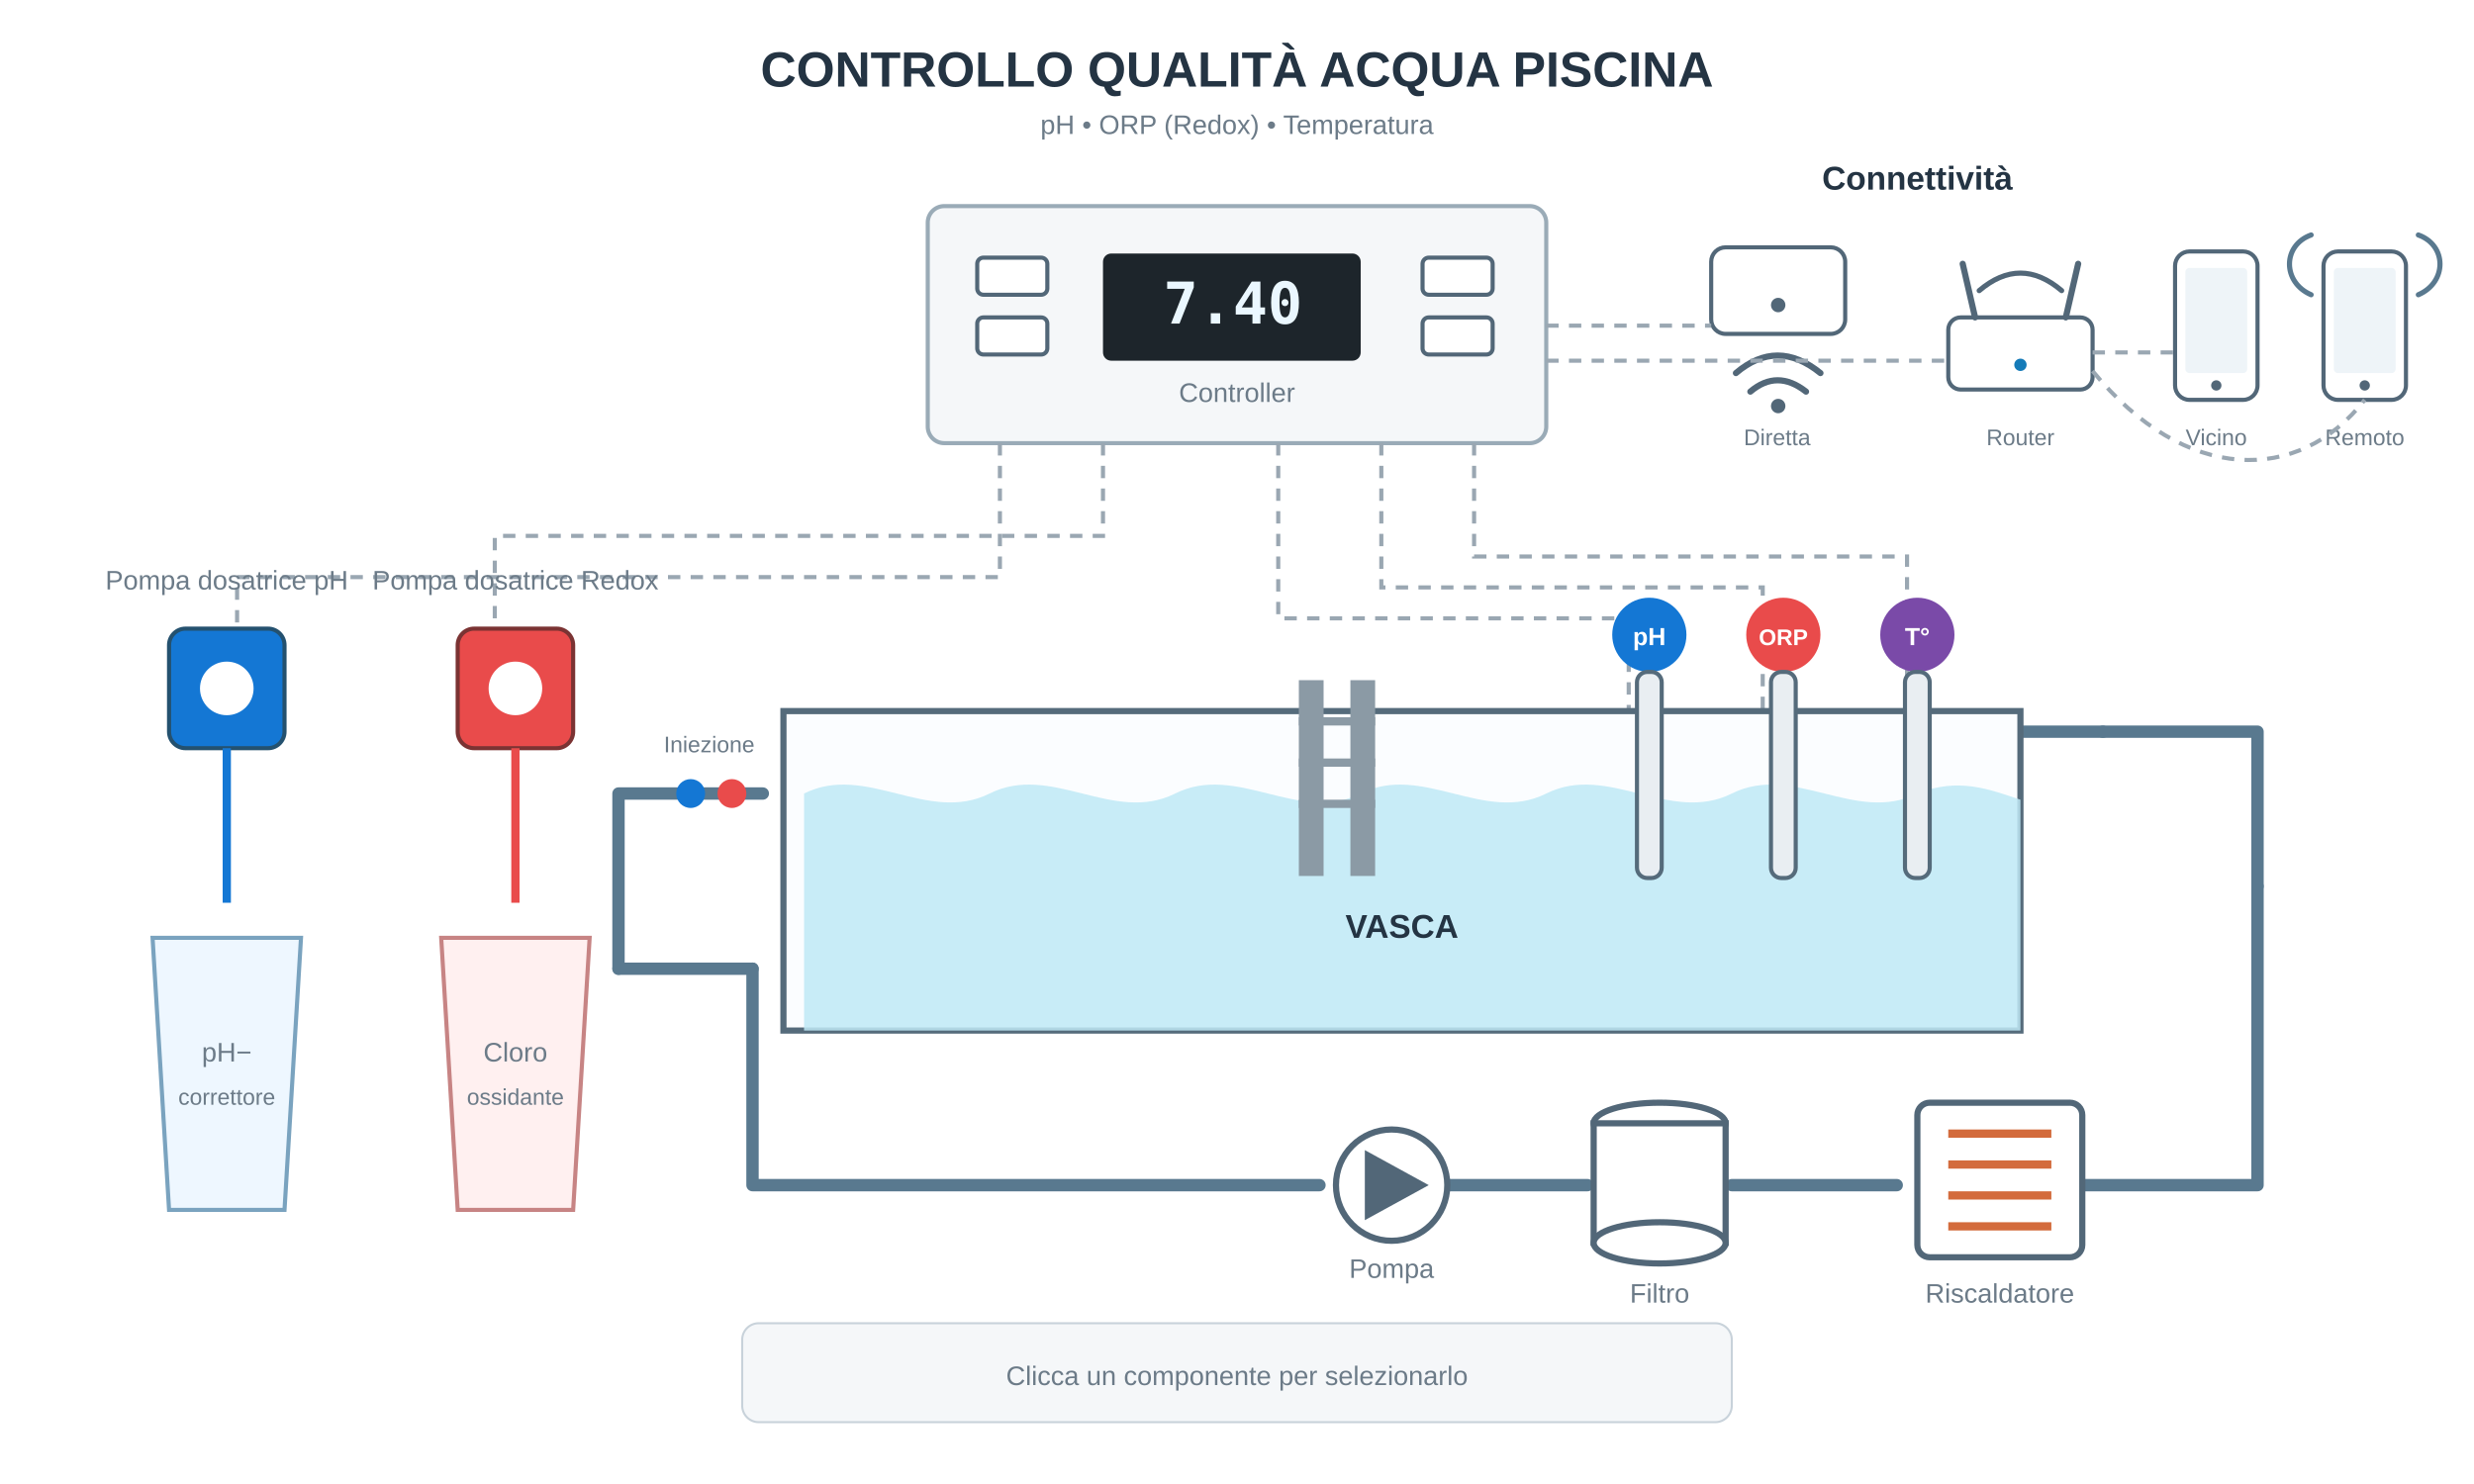
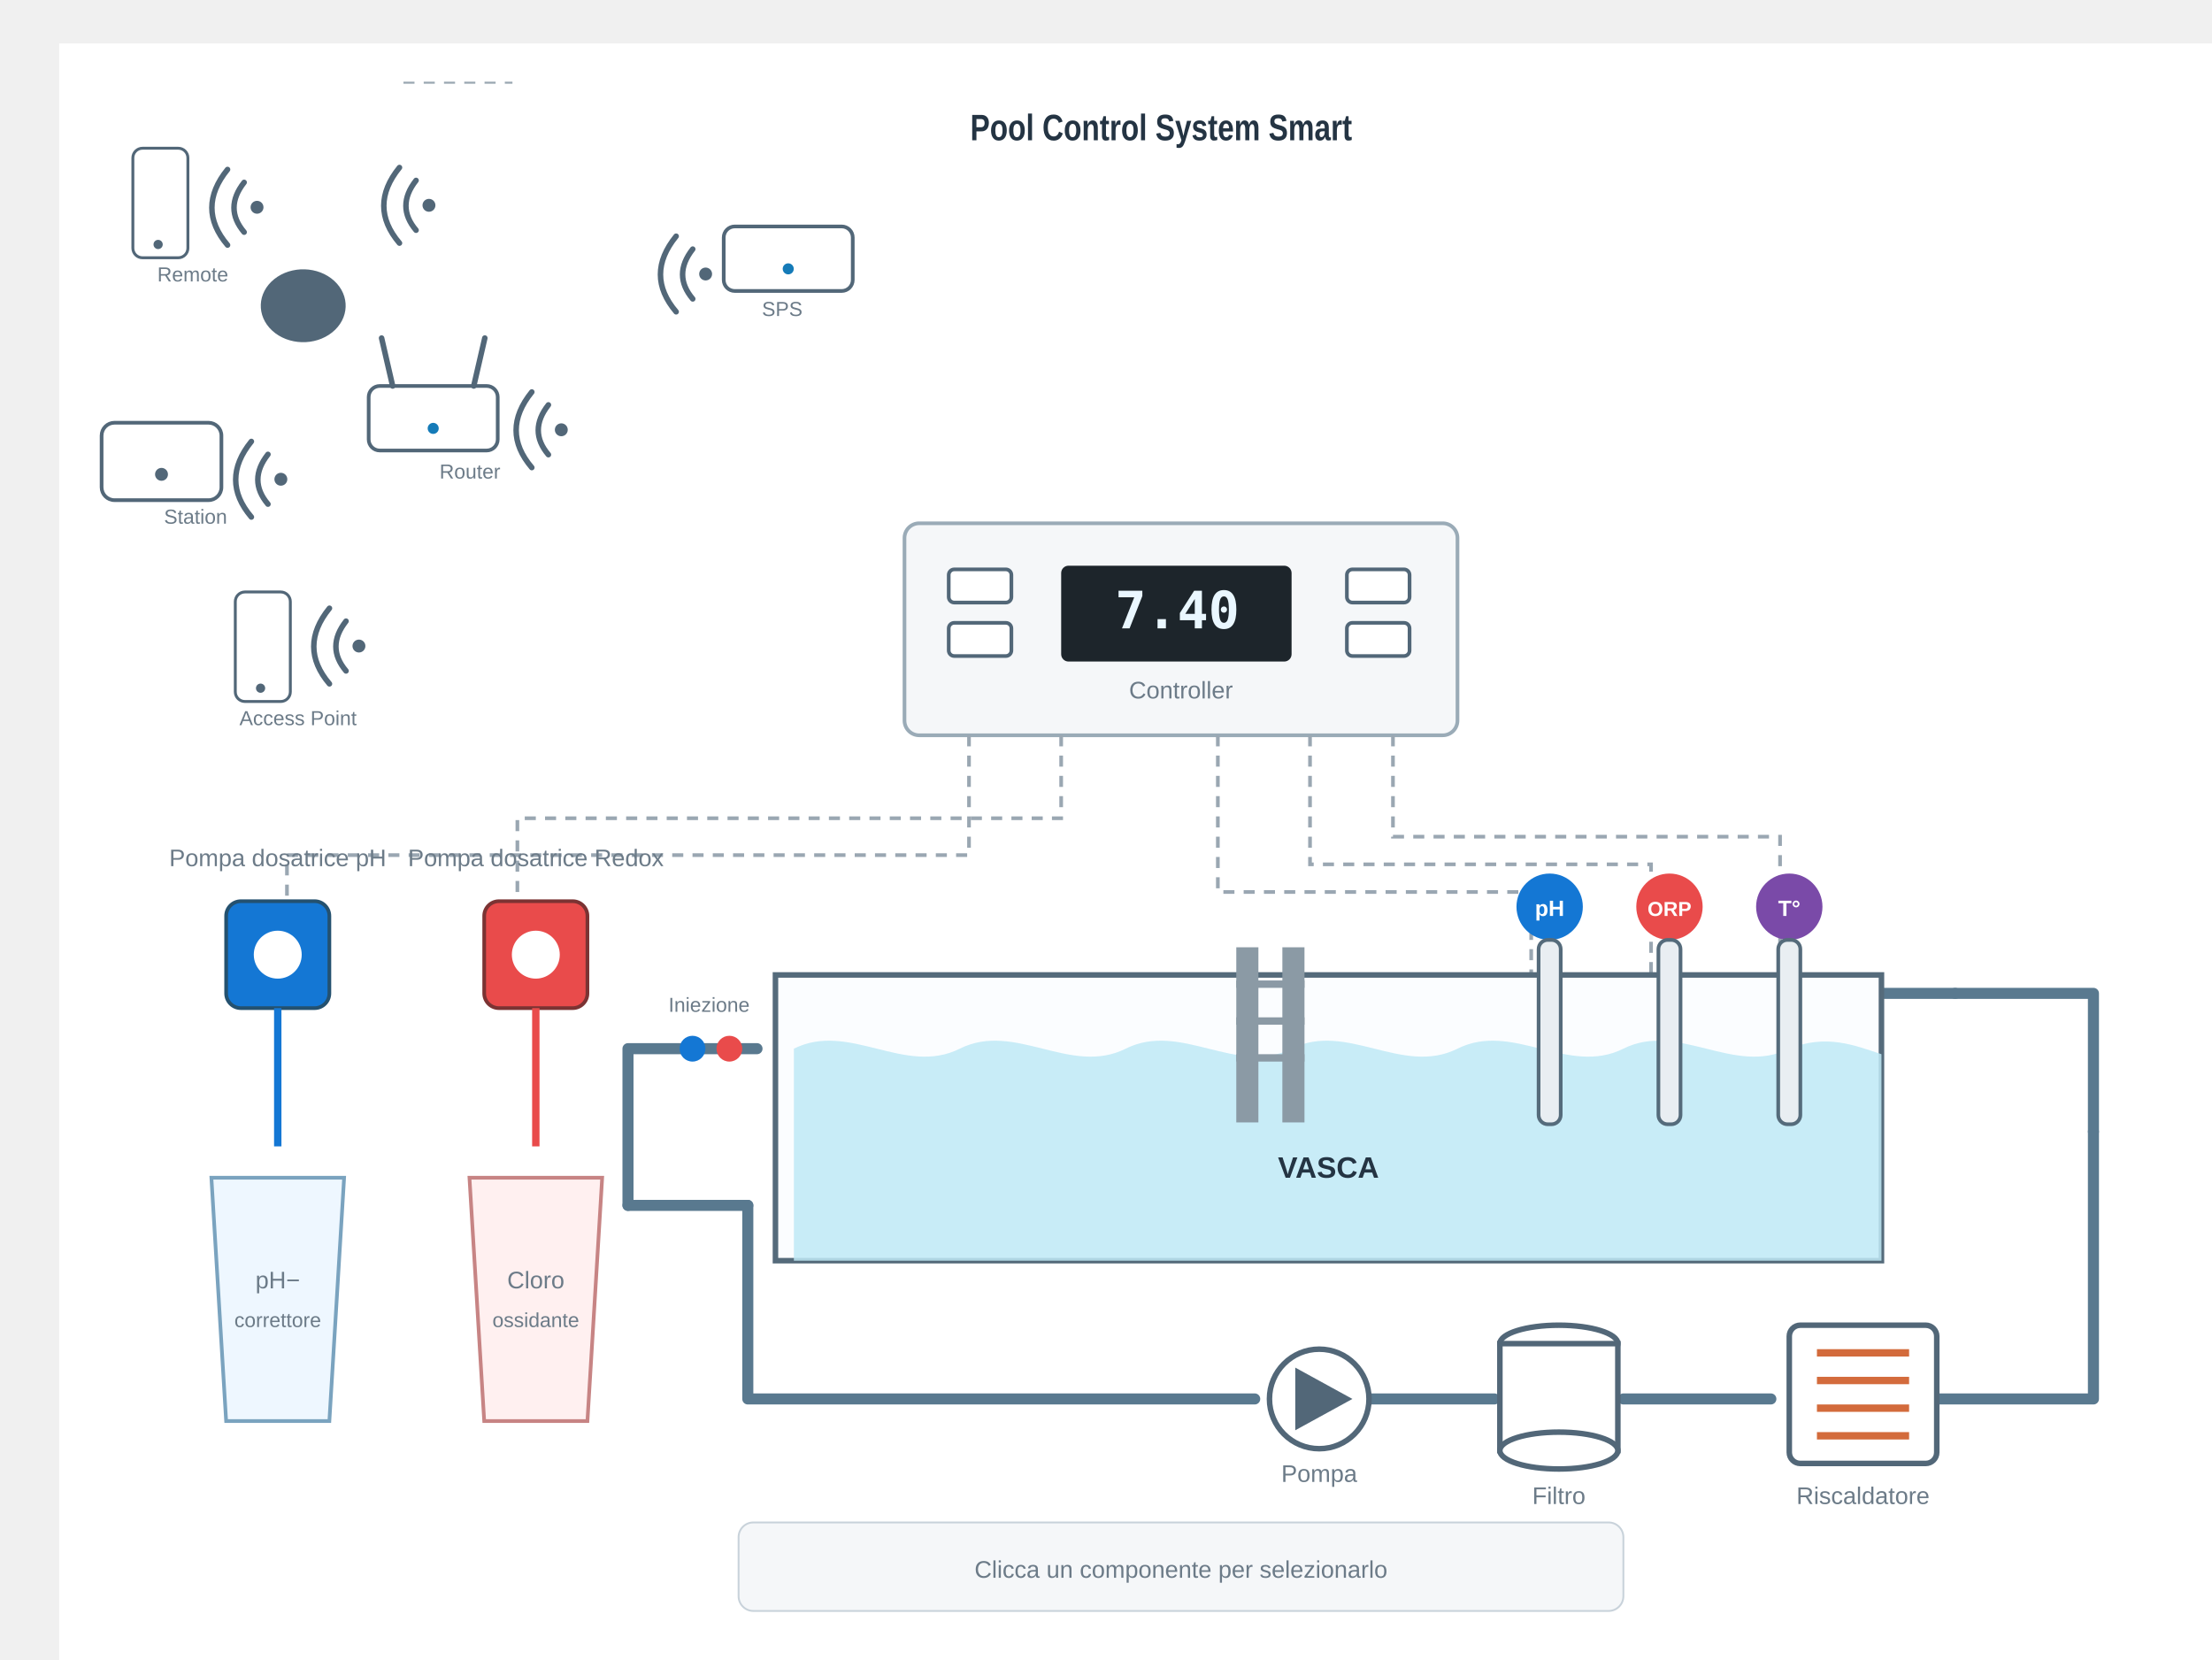
- <svg xmlns="http://www.w3.org/2000/svg" viewBox="0 0 1200 720" role="img" aria-labelledby="title desc">
-   <style>
+ <svg xmlns="http://www.w3.org/2000/svg" viewBox="0 0 1200 900" role="img" aria-labelledby="title desc" version="1.1" id="svg51" width="1200" height="900">
+   <defs id="defs51" />
+   <style id="style1">
.label{font:600 16px Arial,sans-serif;fill:#243443}
    .small{font:13px Arial,sans-serif;fill:#6c7b88}
    .tiny{font:11px Arial,sans-serif;fill:#6c7b88}
    .component{cursor:pointer}
    .component:hover .hit,.component.is-selected .hit{stroke:#157bb8;stroke-width:4}
    .hit{fill:transparent;stroke:transparent;stroke-width:8}
    .pipe{fill:none;stroke:#59798f;stroke-width:6;stroke-linecap:round;stroke-linejoin:round}
    .signal{fill:none;stroke:#9aa7b2;stroke-width:2;stroke-dasharray:6 5}
    .device{fill:white;stroke:#526778;stroke-width:2}
    .soft{fill:#f5f7f9;stroke:#9aabb7;stroke-width:2}
    .hidden-option{display:none}
  </style>
-   <g id="background">
-     <rect width="1200" height="720" fill="#ffffff" />
-     <text x="600" y="42" text-anchor="middle" class="label" style="font-size:24px">CONTROLLO QUALITÀ ACQUA PISCINA</text>
-     <text x="600" y="65" text-anchor="middle" class="small">pH • ORP (Redox) • Temperatura</text>
+   <g id="background" transform="matrix(1,0,0,1.25,32.13559,23.59322)">
+     <rect width="1200" height="720" fill="#ffffff" id="rect1" x="0" y="0" />
+     <text x="600" y="42" text-anchor="middle" class="label" style="font-style:normal;font-variant:normal;font-weight:600;font-stretch:normal;font-size:16px;line-height:normal;font-family:Arial, sans-serif" id="text1">
+       <tspan id="tspan53" x="600" y="42">Pool Control System Smart</tspan>
+       <tspan id="tspan54" x="600" y="62" />
+     </text>
  </g>
-   <g id="control_unit" class="component" data-component="Centralina di controllo">
-     <rect class="hit" x="425" y="82" width="350" height="150" rx="10" />
-     <rect class="soft" x="450" y="100" width="300" height="115" rx="8" />
-     <rect x="535" y="123" width="125" height="52" rx="4" fill="#1d252b" />
-     <text x="598" y="157" text-anchor="middle" fill="#eaf7ff" style="font:700 28px monospace">7.40</text>
-     <rect x="474" y="125" width="34" height="18" rx="3" class="device" />
-     <rect x="474" y="154" width="34" height="18" rx="3" class="device" />
-     <rect x="690" y="125" width="34" height="18" rx="3" class="device" />
-     <rect x="690" y="154" width="34" height="18" rx="3" class="device" />
-     <text x="600" y="195" text-anchor="middle" class="small">Controller</text>
+   <g id="control_unit" class="component" data-component="Centralina di controllo" transform="translate(40.67797,183.8644)">
+     <rect class="hit" x="425" y="82" width="350" height="150" rx="10" id="rect2" />
+     <rect class="soft" x="450" y="100" width="300" height="115" rx="8" id="rect3" />
+     <rect x="535" y="123" width="125" height="52" rx="4" fill="#1d252b" id="rect4" />
+     <text x="598" y="157" text-anchor="middle" fill="#eaf7ff" style="font-style:normal;font-variant:normal;font-weight:700;font-stretch:normal;font-size:28px;line-height:normal;font-family:monospace" id="text4">7.40</text>
+     <rect x="474" y="125" width="34" height="18" rx="3" class="device" id="rect5" />
+     <rect x="474" y="154" width="34" height="18" rx="3" class="device" id="rect6" />
+     <rect x="690" y="125" width="34" height="18" rx="3" class="device" id="rect7" />
+     <rect x="690" y="154" width="34" height="18" rx="3" class="device" id="rect8" />
+     <text x="600" y="195" text-anchor="middle" class="small" id="text8" style="font-style:normal;font-variant:normal;font-weight:normal;font-stretch:normal;font-size:13px;line-height:normal;font-family:Arial, sans-serif">Controller</text>
  </g>
-   <g id="signal_lines">
-     <path class="signal" d="M485 215 V280 H115 V345" />
-     <path class="signal" d="M535 215 V260 H240 V345" />
-     <path class="signal" d="M620 215 V300 H790 V345" />
-     <path class="signal" d="M670 215 V285 H855 V345" />
-     <path class="signal" d="M715 215 V270 H925 V345" />
+   <g id="signal_lines" transform="translate(40.67797,183.8644)">
+     <path class="signal" d="m 485,215 v 65 H 115 v 65" id="path8" />
+     <path class="signal" d="m 535,215 v 45 H 240 v 85" id="path9" />
+     <path class="signal" d="m 620,215 v 85 h 170 v 45" id="path10" />
+     <path class="signal" d="m 670,215 v 70 h 185 v 60" id="path11" />
+     <path class="signal" d="m 715,215 v 55 h 210 v 75" id="path12" />
  </g>
-   <g id="dosing_ph" class="component" data-component="Dosaggio pH">
-     <rect class="hit" x="45" y="265" width="145" height="340" rx="10" />
-     <text x="110" y="286" text-anchor="middle" class="small">Pompa dosatrice pH</text>
-     <rect x="82" y="305" width="56" height="58" rx="8" fill="#1477d4" stroke="#24516f" stroke-width="2" />
-     <circle cx="110" cy="334" r="13" fill="#fff" />
-     <path d="M110 363 V438" stroke="#1477d4" stroke-width="4" />
-     <path d="M74 455 h72 l-8 132 H82z" fill="#eef7ff" stroke="#7aa3bf" stroke-width="2" />
-     <text x="110" y="515" text-anchor="middle" class="small">pH−</text>
-     <text x="110" y="536" text-anchor="middle" class="tiny">correttore</text>
+   <g id="dosing_ph" class="component" data-component="Dosaggio pH" transform="translate(40.67797,183.8644)">
+     <rect class="hit" x="45" y="265" width="145" height="340" rx="10" id="rect12" />
+     <text x="110" y="286" text-anchor="middle" class="small" id="text12" style="font-style:normal;font-variant:normal;font-weight:normal;font-stretch:normal;font-size:13px;line-height:normal;font-family:Arial, sans-serif">Pompa dosatrice pH</text>
+     <rect x="82" y="305" width="56" height="58" rx="8" fill="#1477d4" stroke="#24516f" stroke-width="2" id="rect13" />
+     <circle cx="110" cy="334" r="13" fill="#ffffff" id="circle13" />
+     <path d="m 110,363 v 75" stroke="#1477d4" stroke-width="4" id="path13" />
+     <path d="m 74,455 h 72 l -8,132 H 82 Z" fill="#eef7ff" stroke="#7aa3bf" stroke-width="2" id="path14" />
+     <text x="110" y="515" text-anchor="middle" class="small" id="text14" style="font-style:normal;font-variant:normal;font-weight:normal;font-stretch:normal;font-size:13px;line-height:normal;font-family:Arial, sans-serif">pH−</text>
+     <text x="110" y="536" text-anchor="middle" class="tiny" id="text15" style="font-style:normal;font-variant:normal;font-weight:normal;font-stretch:normal;font-size:11px;line-height:normal;font-family:Arial, sans-serif">correttore</text>
  </g>
-   <g id="dosing_orp" class="component" data-component="Dosaggio Redox / Cloro">
-     <rect class="hit" x="175" y="265" width="150" height="340" rx="10" />
-     <text x="250" y="286" text-anchor="middle" class="small">Pompa dosatrice Redox</text>
-     <rect x="222" y="305" width="56" height="58" rx="8" fill="#e94b4b" stroke="#7b3333" stroke-width="2" />
-     <circle cx="250" cy="334" r="13" fill="#fff" />
-     <path d="M250 363 V438" stroke="#e94b4b" stroke-width="4" />
-     <path d="M214 455 h72 l-8 132 H222z" fill="#fff0f0" stroke="#c78484" stroke-width="2" />
-     <text x="250" y="515" text-anchor="middle" class="small">Cloro</text>
-     <text x="250" y="536" text-anchor="middle" class="tiny">ossidante</text>
+   <g id="dosing_orp" class="component" data-component="Dosaggio Redox / Cloro" transform="translate(40.67797,183.8644)">
+     <rect class="hit" x="175" y="265" width="150" height="340" rx="10" id="rect15" />
+     <text x="250" y="286" text-anchor="middle" class="small" id="text16" style="font-style:normal;font-variant:normal;font-weight:normal;font-stretch:normal;font-size:13px;line-height:normal;font-family:Arial, sans-serif">Pompa dosatrice Redox</text>
+     <rect x="222" y="305" width="56" height="58" rx="8" fill="#e94b4b" stroke="#7b3333" stroke-width="2" id="rect16" />
+     <circle cx="250" cy="334" r="13" fill="#ffffff" id="circle16" />
+     <path d="m 250,363 v 75" stroke="#e94b4b" stroke-width="4" id="path16" />
+     <path d="m 214,455 h 72 l -8,132 h -56 z" fill="#fff0f0" stroke="#c78484" stroke-width="2" id="path17" />
+     <text x="250" y="515" text-anchor="middle" class="small" id="text17" style="font-style:normal;font-variant:normal;font-weight:normal;font-stretch:normal;font-size:13px;line-height:normal;font-family:Arial, sans-serif">Cloro</text>
+     <text x="250" y="536" text-anchor="middle" class="tiny" id="text18" style="font-style:normal;font-variant:normal;font-weight:normal;font-stretch:normal;font-size:11px;line-height:normal;font-family:Arial, sans-serif">ossidante</text>
  </g>
-   <g id="pipes">
-     <path class="pipe" d="M300 470 H365" />
-     <path class="pipe" d="M365 470 V575 H640" />
-     <path class="pipe" d="M695 575 H770" />
-     <path class="pipe" d="M840 575 H920" />
-     <path class="pipe" d="M1010 575 H1095 V430" />
-     <path class="pipe" d="M1095 430 V355 H1020" />
-     <path class="pipe" d="M1020 355 H980" />
-     <path class="pipe" d="M300 470 V385 H370" />
+   <g id="pipes" transform="translate(40.67797,183.8644)">
+     <path class="pipe" d="m 300,470 h 65" id="path18" />
+     <path class="pipe" d="M 365,470 V 575 H 640" id="path19" />
+     <path class="pipe" d="m 695,575 h 75" id="path20" />
+     <path class="pipe" d="m 840,575 h 80" id="path21" />
+     <path class="pipe" d="m 1010,575 h 85 V 430" id="path22" />
+     <path class="pipe" d="m 1095,430 v -75 h -75" id="path23" />
+     <path class="pipe" d="M 1020,355 H 980" id="path24" />
+     <path class="pipe" d="m 300,470 v -85 h 70" id="path25" />
  </g>
-   <g id="pool" class="component" data-component="Vasca piscina">
-     <rect class="hit" x="350" y="320" width="650" height="210" rx="8" />
-     <path d="M380 345 H980 V500 H380z" fill="#fbfdff" stroke="#556b7b" stroke-width="3" />
-     <path d="M390 385              C420 370 450 400 480 385              C510 370 540 400 570 385              C600 370 630 400 660 385              C690 370 720 400 750 385              C780 370 810 400 840 385              C870 370 900 400 930 385              C950 377 965 383 980 388              V500 H390 Z" fill="#bfe9f6" opacity=".85" />
-     <rect x="630" y="330" width="12" height="95" fill="#8b9aa5" />
-     <rect x="655" y="330" width="12" height="95" fill="#8b9aa5" />
-     <path d="M630 350 H667 M630 370 H667 M630 390 H667" stroke="#8b9aa5" stroke-width="4" />
-     <text x="680" y="455" text-anchor="middle" class="label">VASCA</text>
+   <g id="pool" class="component" data-component="Vasca piscina" transform="translate(40.67797,183.8644)">
+     <rect class="hit" x="350" y="320" width="650" height="210" rx="8" id="rect25" />
+     <path d="M 380,345 H 980 V 500 H 380 Z" fill="#fbfdff" stroke="#556b7b" stroke-width="3" id="path26" />
+     <path d="m 390,385 c 30,-15 60,15 90,0 30,-15 60,15 90,0 30,-15 60,15 90,0 30,-15 60,15 90,0 30,-15 60,15 90,0 30,-15 60,15 90,0 20,-8 35,-2 50,3 V 500 H 390 Z" fill="#bfe9f6" opacity="0.85" id="path27" />
+     <rect x="630" y="330" width="12" height="95" fill="#8b9aa5" id="rect27" />
+     <rect x="655" y="330" width="12" height="95" fill="#8b9aa5" id="rect28" />
+     <path d="m 630,350 h 37 m -37,20 h 37 m -37,20 h 37" stroke="#8b9aa5" stroke-width="4" id="path28" />
+     <text x="680" y="455" text-anchor="middle" class="label" id="text28" style="font-style:normal;font-variant:normal;font-weight:600;font-stretch:normal;font-size:16px;line-height:normal;font-family:Arial, sans-serif">VASCA</text>
  </g>
-   <g id="probes">
+   <g id="probes" transform="translate(40.67797,183.8644)">
    <g id="probe_ph" class="component" data-component="Sonda pH">
-       <rect class="hit" x="770" y="285" width="60" height="180" />
-       <circle cx="800" cy="308" r="18" fill="#1477d4" />
-       <text x="800" y="313" text-anchor="middle" fill="#fff" style="font:700 12px Arial">pH</text>
-       <rect x="794" y="326" width="12" height="100" rx="5" fill="#e9eef2" stroke="#556b7b" stroke-width="2" />
+       <rect class="hit" x="770" y="285" width="60" height="180" id="rect29" />
+       <circle cx="800" cy="308" r="18" fill="#1477d4" id="circle29" />
+       <text x="800" y="313" text-anchor="middle" fill="#ffffff" style="font-style:normal;font-variant:normal;font-weight:700;font-stretch:normal;font-size:12px;line-height:normal;font-family:Arial" id="text29">pH</text>
+       <rect x="794" y="326" width="12" height="100" rx="5" fill="#e9eef2" stroke="#556b7b" stroke-width="2" id="rect30" />
    </g>
    <g id="probe_orp" class="component" data-component="Sonda ORP / Redox">
-       <rect class="hit" x="835" y="285" width="60" height="180" />
-       <circle cx="865" cy="308" r="18" fill="#e94b4b" />
-       <text x="865" y="313" text-anchor="middle" fill="#fff" style="font:700 11px Arial">ORP</text>
-       <rect x="859" y="326" width="12" height="100" rx="5" fill="#e9eef2" stroke="#556b7b" stroke-width="2" />
+       <rect class="hit" x="835" y="285" width="60" height="180" id="rect31" />
+       <circle cx="865" cy="308" r="18" fill="#e94b4b" id="circle31" />
+       <text x="865" y="313" text-anchor="middle" fill="#ffffff" style="font-style:normal;font-variant:normal;font-weight:700;font-stretch:normal;font-size:11px;line-height:normal;font-family:Arial" id="text31">ORP</text>
+       <rect x="859" y="326" width="12" height="100" rx="5" fill="#e9eef2" stroke="#556b7b" stroke-width="2" id="rect32" />
    </g>
    <g id="probe_temp" class="component" data-component="Sonda temperatura">
-       <rect class="hit" x="900" y="285" width="60" height="180" />
-       <circle cx="930" cy="308" r="18" fill="#7a4aa8" />
-       <text x="930" y="313" text-anchor="middle" fill="#fff" style="font:700 12px Arial">T°</text>
-       <rect x="924" y="326" width="12" height="100" rx="5" fill="#e9eef2" stroke="#556b7b" stroke-width="2" />
+       <rect class="hit" x="900" y="285" width="60" height="180" id="rect33" />
+       <circle cx="930" cy="308" r="18" fill="#7a4aa8" id="circle33" />
+       <text x="930" y="313" text-anchor="middle" fill="#ffffff" style="font-style:normal;font-variant:normal;font-weight:700;font-stretch:normal;font-size:12px;line-height:normal;font-family:Arial" id="text33">T°</text>
+       <rect x="924" y="326" width="12" height="100" rx="5" fill="#e9eef2" stroke="#556b7b" stroke-width="2" id="rect34" />
    </g>
  </g>
-   <g id="circulation_pump" class="component" data-component="Pompa di ricircolo">
-     <rect class="hit" x="630" y="535" width="100" height="90" />
-     <circle cx="675" cy="575" r="27" fill="#fff" stroke="#526778" stroke-width="3" />
-     <path d="M662 558 L693 575 L662 592 Z" fill="#526778" />
-     <text x="675" y="620" text-anchor="middle" class="small">Pompa</text>
+   <g id="circulation_pump" class="component" data-component="Pompa di ricircolo" transform="translate(40.67797,183.8644)">
+     <rect class="hit" x="630" y="535" width="100" height="90" id="rect35" />
+     <circle cx="675" cy="575" r="27" fill="#ffffff" stroke="#526778" stroke-width="3" id="circle35" />
+     <path d="m 662,558 31,17 -31,17 z" fill="#526778" id="path35" />
+     <text x="675" y="620" text-anchor="middle" class="small" id="text35" style="font-style:normal;font-variant:normal;font-weight:normal;font-stretch:normal;font-size:13px;line-height:normal;font-family:Arial, sans-serif">Pompa</text>
  </g>
-   <g id="filter" class="component" data-component="Filtro">
-     <rect class="hit" x="755" y="525" width="100" height="115" />
-     <ellipse cx="805" cy="545" rx="32" ry="10" fill="#fff" stroke="#526778" stroke-width="3" />
-     <rect x="773" y="545" width="64" height="58" fill="#fff" stroke="#526778" stroke-width="3" />
-     <ellipse cx="805" cy="603" rx="32" ry="10" fill="#fff" stroke="#526778" stroke-width="3" />
-     <text x="805" y="632" text-anchor="middle" class="small">Filtro</text>
+   <g id="filter" class="component" data-component="Filtro" transform="translate(40.67797,183.8644)">
+     <rect class="hit" x="755" y="525" width="100" height="115" id="rect36" />
+     <ellipse cx="805" cy="545" rx="32" ry="10" fill="#ffffff" stroke="#526778" stroke-width="3" id="ellipse36" />
+     <rect x="773" y="545" width="64" height="58" fill="#ffffff" stroke="#526778" stroke-width="3" id="rect37" />
+     <ellipse cx="805" cy="603" rx="32" ry="10" fill="#ffffff" stroke="#526778" stroke-width="3" id="ellipse37" />
+     <text x="805" y="632" text-anchor="middle" class="small" id="text37" style="font-style:normal;font-variant:normal;font-weight:normal;font-stretch:normal;font-size:13px;line-height:normal;font-family:Arial, sans-serif">Filtro</text>
  </g>
-   <g id="heater" class="component" data-component="Riscaldatore" data-optional="true">
-     <rect class="hit" x="900" y="515" width="145" height="135" />
-     <rect x="930" y="535" width="80" height="75" rx="6" fill="#fff" stroke="#526778" stroke-width="3" />
-     <path d="M945 550 H995 M945 565 H995 M945 580 H995 M945 595 H995" stroke="#d36b3c" stroke-width="4" />
-     <text x="970" y="632" text-anchor="middle" class="small">Riscaldatore</text>
+   <g id="heater" class="component" data-component="Riscaldatore" data-optional="true" transform="translate(40.67797,183.8644)">
+     <rect class="hit" x="900" y="515" width="145" height="135" id="rect38" />
+     <rect x="930" y="535" width="80" height="75" rx="6" fill="#ffffff" stroke="#526778" stroke-width="3" id="rect39" />
+     <path d="m 945,550 h 50 m -50,15 h 50 m -50,15 h 50 m -50,15 h 50" stroke="#d36b3c" stroke-width="4" id="path39" />
+     <text x="970" y="632" text-anchor="middle" class="small" id="text39" style="font-style:normal;font-variant:normal;font-weight:normal;font-stretch:normal;font-size:13px;line-height:normal;font-family:Arial, sans-serif">Riscaldatore</text>
  </g>
-   <g id="injection_points">
-     <circle cx="335" cy="385" r="7" fill="#1477d4" />
-     <circle cx="355" cy="385" r="7" fill="#e94b4b" />
-     <text x="344" y="365" text-anchor="middle" class="tiny">Iniezione</text>
+   <g id="injection_points" transform="translate(40.67797,183.8644)">
+     <circle cx="335" cy="385" r="7" fill="#1477d4" id="circle39" />
+     <circle cx="355" cy="385" r="7" fill="#e94b4b" id="circle40" />
+     <text x="344" y="365" text-anchor="middle" class="tiny" id="text40" style="font-style:normal;font-variant:normal;font-weight:normal;font-stretch:normal;font-size:11px;line-height:normal;font-family:Arial, sans-serif">Iniezione</text>
  </g>
-   <g id="connectivity" data-component="Connettività">
-     <text x="930" y="92" text-anchor="middle" class="label">Connettività</text>
-     <g id="connectivity_direct" class="component" data-component="Connessione diretta">
-       <rect class="hit" x="805" y="105" width="115" height="120" rx="10" />
-       <rect x="830" y="120" width="65" height="42" rx="7" fill="#ffffff" stroke="#526778" stroke-width="2" />
-       <circle cx="862.5" cy="148" r="3.5" fill="#526778" />
-       <path d="M842 181 Q862 164 883 181" fill="none" stroke="#526778" stroke-width="3" stroke-linecap="round" />
-       <path d="M849 190 Q862 179 876 190" fill="none" stroke="#526778" stroke-width="3" stroke-linecap="round" />
-       <circle cx="862.5" cy="197" r="3.5" fill="#526778" />
-       <text x="862" y="216" text-anchor="middle" class="tiny">Diretta</text>
+   <g id="connectivity" data-component="Connettività" transform="translate(-1657.107,-473.9599)">
+     <g id="connectivity_direct" class="component" data-component="Connessione diretta" transform="translate(882.2237,583.2717)">
+       <rect class="hit" x="820.245" y="112.766" width="122.191" height="69.049" rx="10.625" id="rect41" style="stroke-width:6.256;stroke-dasharray:none" />
+       <rect x="830" y="120" width="65" height="42" rx="7" fill="#ffffff" stroke="#526778" stroke-width="2" id="rect42" />
+       <circle cx="862.5" cy="148" r="3.5" fill="#526778" id="circle42" />
+       <path d="m 911.25,171.158 q -17,-20 0,-41" fill="none" stroke="#526778" stroke-width="3" stroke-linecap="round" id="path42" />
+       <path d="m 920.25,164.158 q -11,-13 0,-27" fill="none" stroke="#526778" stroke-width="3" stroke-linecap="round" id="path43" />
+       <circle cx="-150.658" cy="927.25" r="3.5" fill="#526778" id="circle43" transform="rotate(-90)" />
+       <text x="880.984" y="174.767" text-anchor="middle" class="tiny" id="text43" style="font-style:normal;font-variant:normal;font-weight:normal;font-stretch:normal;font-size:11px;line-height:normal;font-family:Arial, sans-serif">
+         <tspan id="tspan56" x="880.984" y="174.767">Station</tspan>
+       </text>
    </g>
-     <g id="connectivity_router" class="component" data-component="Router / Internet">
-       <rect class="hit" x="920" y="105" width="120" height="120" rx="10" />
-       <rect x="945" y="154" width="70" height="35" rx="6" fill="#ffffff" stroke="#526778" stroke-width="2" />
-       <line x1="958" y1="154" x2="952" y2="128" stroke="#526778" stroke-width="3" stroke-linecap="round" />
-       <line x1="1002" y1="154" x2="1008" y2="128" stroke="#526778" stroke-width="3" stroke-linecap="round" />
-       <path d="M960 141 Q980 124 1000 141" fill="none" stroke="#526778" stroke-width="2.5" stroke-linecap="round" />
-       <circle cx="980" cy="177" r="3" fill="#157bb8" />
-       <text x="980" y="216" text-anchor="middle" class="tiny">Router</text>
+     <g id="connectivity_router" class="component" data-component="Router / Internet" transform="translate(912.1157,529.338)">
+       <rect class="hit" x="930.437" y="118.226" width="134.705" height="95.186" rx="11.225" id="rect43" style="stroke-width:6.158;stroke-dasharray:none" />
+       <rect x="945" y="154" width="70" height="35" rx="6" fill="#ffffff" stroke="#526778" stroke-width="2" id="rect44" />
+       <line x1="958" y1="154" x2="952" y2="128" stroke="#526778" stroke-width="3" stroke-linecap="round" id="line44" />
+       <line x1="1002" y1="154" x2="1008" y2="128" stroke="#526778" stroke-width="3" stroke-linecap="round" id="line45" />
+       <circle cx="980" cy="177" r="3" fill="#157bb8" id="circle45" />
+       <text x="999.932" y="204.203" text-anchor="middle" class="tiny" id="text45" style="font-style:normal;font-variant:normal;font-weight:normal;font-stretch:normal;font-size:11px;line-height:normal;font-family:Arial, sans-serif">Router</text>
+       <path d="m 1033.493,198.261 q -17,-20 0,-41" fill="none" stroke="#526778" stroke-width="3" stroke-linecap="round" id="path54-9" />
+       <path d="m 1042.493,191.261 q -11,-13 0,-27" fill="none" stroke="#526778" stroke-width="3" stroke-linecap="round" id="path55-3" />
+       <circle cx="-177.761" cy="1049.493" r="3.5" fill="#526778" id="circle43-2-1" transform="rotate(-90)" />
    </g>
-     <g id="phone_local" class="component" data-component="Telefono vicino">
-       <rect class="hit" x="1040" y="105" width="70" height="120" rx="10" />
-       <rect x="1055" y="122" width="40" height="72" rx="7" fill="#ffffff" stroke="#526778" stroke-width="2" />
-       <rect x="1060" y="130" width="30" height="51" rx="2" fill="#eef4f8" />
-       <circle cx="1075" cy="187" r="2.5" fill="#526778" />
-       <text x="1075" y="216" text-anchor="middle" class="tiny">Vicino</text>
+     <g id="connectivity_router-8" class="component" data-component="Router / Internet" transform="translate(1065.263,446.0556)">
+       <rect class="hit" x="930.437" y="137.548" width="134.705" height="75.864" rx="11.225" id="rect43-6" style="stroke-width:5.498;stroke-dasharray:none" />
+       <rect x="984.458" y="150.746" width="70" height="35" rx="6" fill="#ffffff" stroke="#526778" stroke-width="2" id="rect44-5" />
+       <circle cx="1019.458" cy="173.746" r="3" fill="#157bb8" id="circle45-8" />
+       <text x="1016.203" y="199.322" text-anchor="middle" class="tiny" id="text45-6" style="font-style:normal;font-variant:normal;font-weight:normal;font-stretch:normal;font-size:11px;line-height:normal;font-family:Arial, sans-serif;fill:#6c7b88">SPS</text>
+       <path d="m 958.646,197.04 q -17,-20 0,-41" fill="none" stroke="#526778" stroke-width="3" stroke-linecap="round" id="path54-9-0" />
+       <path d="m 967.646,190.04 q -11,-13 0,-27" fill="none" stroke="#526778" stroke-width="3" stroke-linecap="round" id="path55-3-2" />
+       <circle cx="-176.54" cy="974.646" r="3.5" fill="#526778" id="circle43-2-1-4" transform="rotate(-90)" />
    </g>
-     <g id="phone_remote" class="component" data-component="Telefono remoto">
-       <rect class="hit" x="1110" y="105" width="75" height="120" rx="10" />
-       <rect x="1127" y="122" width="40" height="72" rx="7" fill="#ffffff" stroke="#526778" stroke-width="2" />
-       <rect x="1132" y="130" width="30" height="51" rx="2" fill="#eef4f8" />
-       <circle cx="1147" cy="187" r="2.5" fill="#526778" />
-       <path d="M1121 143 C1107 137 1107 119 1121 114" fill="none" stroke="#59798f" stroke-width="2.5" stroke-linecap="round" />
-       <path d="M1173 143 C1187 137 1187 119 1173 114" fill="none" stroke="#59798f" stroke-width="2.5" stroke-linecap="round" />
-       <text x="1147" y="216" text-anchor="middle" class="tiny">Remoto</text>
+     <g id="phone_remote-1" class="component" data-component="Telefono remoto" transform="translate(631.9379,664.3416)">
+       <rect class="hit" x="1133.818" y="118.026" width="109.458" height="96.414" rx="14.594" id="rect48-2" style="stroke-width:6.203;stroke-dasharray:none" transform="matrix(1,0,0.01246291,0.9999223,0,0)" />
+       <rect x="1152.819" y="130.734" width="29.854" height="59.413" rx="5.224" fill="#ffffff" stroke="#526778" stroke-width="1.57" id="rect49-3" />
+       <circle cx="1166.525" cy="182.932" r="2.5" fill="#526778" id="circle50-4" />
+       <text x="1186.864" y="202.983" text-anchor="middle" class="tiny" id="text51-3" style="font-style:normal;font-variant:normal;font-weight:normal;font-stretch:normal;font-size:11px;line-height:normal;font-family:Arial, sans-serif;fill:#6c7b88">Access Point</text>
+       <path d="m 1203.893,180.57 q -17,-20 0,-41" fill="none" stroke="#526778" stroke-width="3" stroke-linecap="round" id="path54" />
+       <path d="m 1212.893,173.57 q -11,-13 0,-27" fill="none" stroke="#526778" stroke-width="3" stroke-linecap="round" id="path55" />
+       <circle cx="-160.07" cy="1219.893" r="3.5" fill="#526778" id="circle43-2" transform="rotate(-90)" />
    </g>
-     <path id="link_direct" d="M750 158 H830" fill="none" stroke="#9aa7b2" stroke-width="2" stroke-dasharray="6 5" />
-     <path id="link_router" d="M750 175 H945" fill="none" stroke="#9aa7b2" stroke-width="2" stroke-dasharray="6 5" />
-     <path id="link_router_local_phone" d="M1015 171 H1055" fill="none" stroke="#9aa7b2" stroke-width="2" stroke-dasharray="6 5" />
-     <path id="link_router_remote_phone" d="M1015 180 C1060 235 1115 235 1147 194" fill="none" stroke="#9aa7b2" stroke-width="2" stroke-dasharray="6 5" />
+     <g id="phone_remote-1-6" class="component" data-component="Telefono remoto" transform="translate(576.366,423.6378)">
+       <rect class="hit" x="1132.656" y="118.043" width="185.382" height="96.428" rx="24.718" id="rect48-2-5" style="stroke-width:8.073;stroke-dasharray:none" transform="matrix(1,0,0.02110451,0.9997773,0,0)" />
+       <rect x="1152.819" y="130.734" width="29.854" height="59.413" rx="5.224" fill="#ffffff" stroke="#526778" stroke-width="1.57" id="rect49-3-0" />
+       <circle cx="1166.525" cy="182.932" r="2.5" fill="#526778" id="circle50-4-9" />
+       <text x="1186.864" y="202.983" text-anchor="middle" class="tiny" id="text51-3-0" style="font-style:normal;font-variant:normal;font-weight:normal;font-stretch:normal;font-size:11px;line-height:normal;font-family:Arial, sans-serif;fill:#6c7b88">
+         <tspan id="tspan57" x="1186.864" y="202.983">Remote</tspan>
+         <tspan id="tspan58" x="1186.864" y="216.733" />
+       </text>
+       <path d="m 1297.452,182.197 q -17,-20 0,-41" fill="none" stroke="#526778" stroke-width="3" stroke-linecap="round" id="path54-0" />
+       <path d="m 1306.452,175.197 q -11,-13 0,-27" fill="none" stroke="#526778" stroke-width="3" stroke-linecap="round" id="path55-6" />
+       <circle cx="-161.697" cy="1313.452" r="3.5" fill="#526778" id="circle43-2-13" transform="rotate(-90)" />
+       <path d="m 1204.181,183.263 q -17,-20 0,-41" fill="none" stroke="#526778" stroke-width="3" stroke-linecap="round" id="path54-0-9" />
+       <path d="m 1213.181,176.263 q -11,-13 0,-27" fill="none" stroke="#526778" stroke-width="3" stroke-linecap="round" id="path55-6-6" />
+       <circle cx="-162.763" cy="1220.181" r="3.5" fill="#526778" id="circle43-2-13-3" transform="rotate(-90)" />
+       <ellipse cx="-691.659" cy="-958.598" fill="#526778" id="circle43-2-13-2" transform="matrix(-0.7801769,0.6255589,-0.7360963,-0.6768769,0,0)" rx="21.571" ry="21.349" style="stroke-width:6.131" />
+     </g>
+     <path id="link_router" d="m 1875.972,518.823 h 59.136" fill="none" stroke="#9aa7b2" stroke-width="1.101" stroke-dasharray="6, 5" />
  </g>
-   <g id="info_panel">
-     <rect x="360" y="642" width="480" height="48" rx="8" fill="#f5f7f9" stroke="#c8d2da" />
-     <text id="info_text" x="600" y="672" text-anchor="middle" class="small">Clicca un componente per selezionarlo</text>
+   <g id="info_panel" transform="translate(40.67797,183.8644)">
+     <rect x="360" y="642" width="480" height="48" rx="8" fill="#f5f7f9" stroke="#c8d2da" id="rect51" />
+     <text id="info_text" x="600" y="672" text-anchor="middle" class="small" style="font-style:normal;font-variant:normal;font-weight:normal;font-stretch:normal;font-size:13px;line-height:normal;font-family:Arial, sans-serif">Clicca un componente per selezionarlo</text>
  </g>
</svg>
